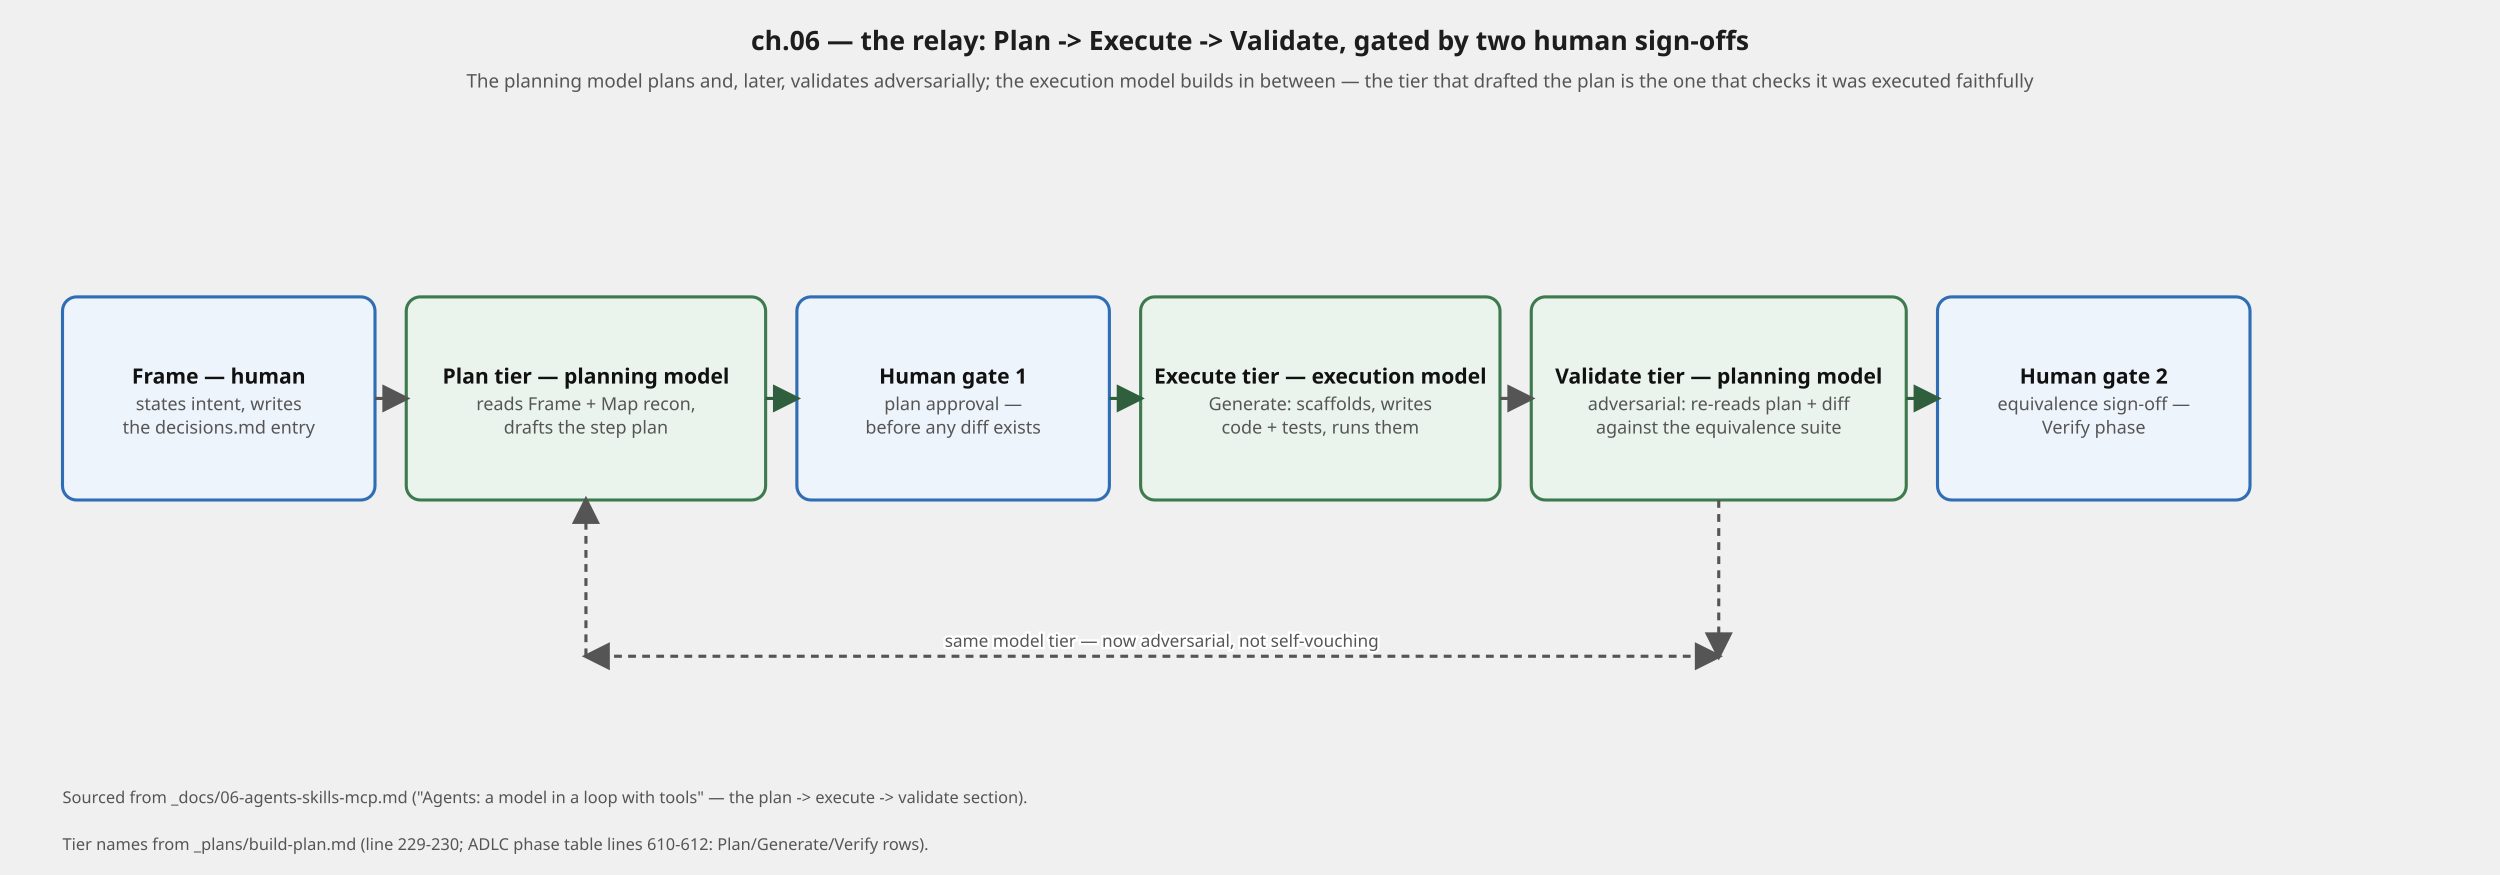
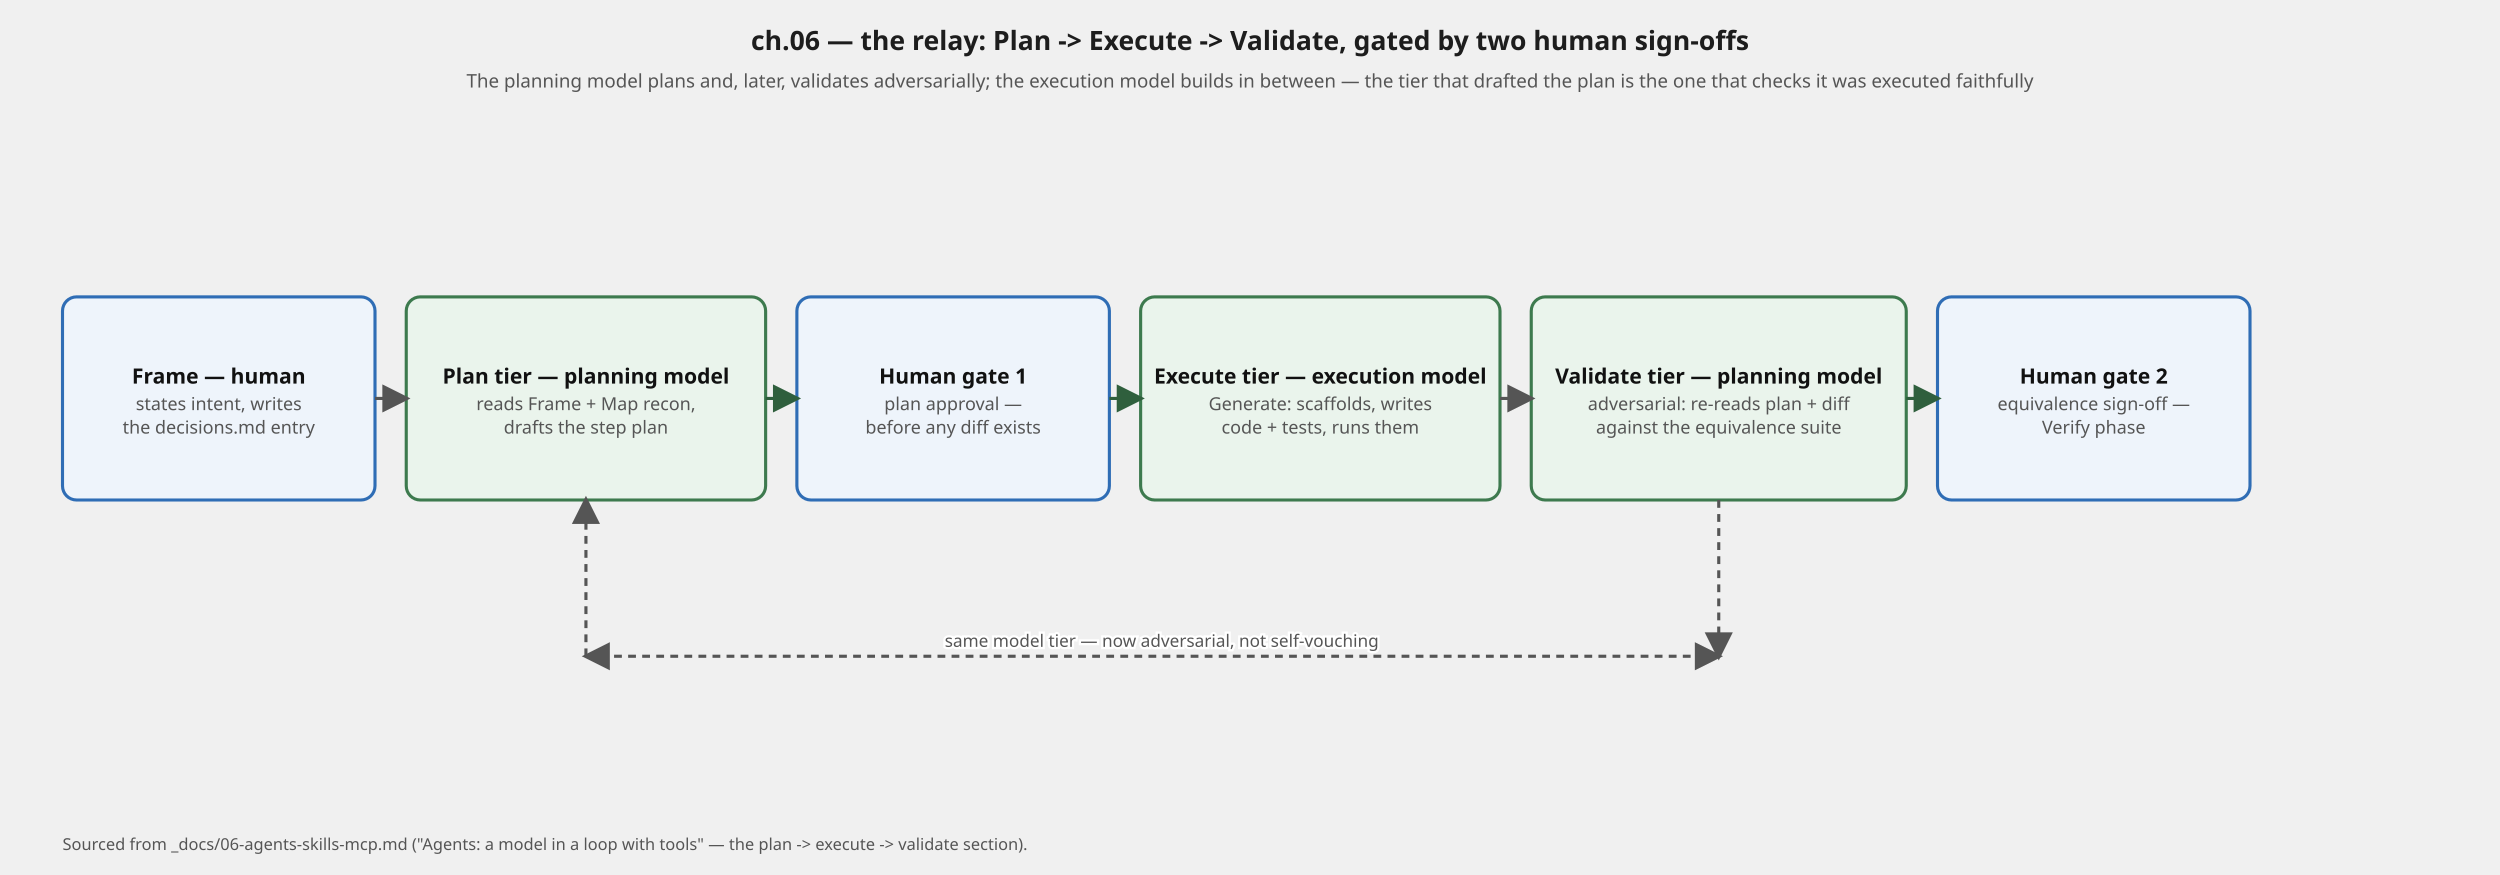
<svg xmlns="http://www.w3.org/2000/svg" viewBox="0 0 1600 560" font-family="'Red Hat Text', system-ui, sans-serif" role="img">
  <defs>
    <marker id="a" viewBox="0 0 10 10" refX="8.5" refY="5" markerWidth="9" markerHeight="9" orient="auto-start-reverse">
      <path d="M0,0 L10,5 L0,10 z" fill="#555" />
    </marker>
    <marker id="am" viewBox="0 0 10 10" refX="8.5" refY="5" markerWidth="9" markerHeight="9" orient="auto-start-reverse">
      <path d="M0,0 L10,5 L0,10 z" fill="#2f5f3d" />
    </marker>
  </defs>
  <rect x="40" y="190" width="200" height="130" rx="9" fill="#eef4fb" stroke="#2f6db5" stroke-width="2" />
  <text x="140.0" y="245.5" font-size="13.5" font-weight="700" fill="#111111" text-anchor="middle">Frame — human</text>
  <text x="140.0" y="262.5" font-size="11.5" fill="#555555" text-anchor="middle">states intent, writes</text>
  <text x="140.0" y="277.5" font-size="11.5" fill="#555555" text-anchor="middle">the decisions.md entry</text>
  <rect x="260" y="190" width="230" height="130" rx="9" fill="#eaf4ec" stroke="#3d7a4e" stroke-width="2" />
  <text x="375.0" y="245.5" font-size="13.5" font-weight="700" fill="#111111" text-anchor="middle">Plan tier — planning model</text>
  <text x="375.0" y="262.5" font-size="11.5" fill="#555555" text-anchor="middle">reads Frame + Map recon,</text>
  <text x="375.0" y="277.5" font-size="11.5" fill="#555555" text-anchor="middle">drafts the step plan</text>
  <rect x="510" y="190" width="200" height="130" rx="9" fill="#eef4fb" stroke="#2f6db5" stroke-width="2" />
  <text x="610.0" y="245.5" font-size="13.5" font-weight="700" fill="#111111" text-anchor="middle">Human gate 1</text>
  <text x="610.0" y="262.5" font-size="11.5" fill="#555555" text-anchor="middle">plan approval —</text>
  <text x="610.0" y="277.5" font-size="11.5" fill="#555555" text-anchor="middle">before any diff exists</text>
  <rect x="730" y="190" width="230" height="130" rx="9" fill="#eaf4ec" stroke="#3d7a4e" stroke-width="2" />
  <text x="845.0" y="245.5" font-size="13.5" font-weight="700" fill="#111111" text-anchor="middle">Execute tier — execution model</text>
  <text x="845.0" y="262.5" font-size="11.5" fill="#555555" text-anchor="middle">Generate: scaffolds, writes</text>
  <text x="845.0" y="277.5" font-size="11.5" fill="#555555" text-anchor="middle">code + tests, runs them</text>
  <rect x="980" y="190" width="240" height="130" rx="9" fill="#eaf4ec" stroke="#3d7a4e" stroke-width="2" />
  <text x="1100.0" y="245.5" font-size="13.5" font-weight="700" fill="#111111" text-anchor="middle">Validate tier — planning model</text>
  <text x="1100.0" y="262.5" font-size="11.5" fill="#555555" text-anchor="middle">adversarial: re-reads plan + diff</text>
  <text x="1100.0" y="277.5" font-size="11.5" fill="#555555" text-anchor="middle">against the equivalence suite</text>
  <rect x="1240" y="190" width="200" height="130" rx="9" fill="#eef4fb" stroke="#2f6db5" stroke-width="2" />
  <text x="1340.0" y="245.5" font-size="13.5" font-weight="700" fill="#111111" text-anchor="middle">Human gate 2</text>
  <text x="1340.0" y="262.5" font-size="11.5" fill="#555555" text-anchor="middle">equivalence sign-off —</text>
  <text x="1340.0" y="277.5" font-size="11.5" fill="#555555" text-anchor="middle">Verify phase</text>
  <path d="M240.0,255.0 L260.0,255.0" fill="none" stroke="#555" stroke-width="2" marker-end="url(#a)" />
  <path d="M490.0,255.0 L510.0,255.0" fill="none" stroke="#2f5f3d" stroke-width="2" marker-end="url(#am)" />
  <path d="M710.0,255.0 L730.0,255.0" fill="none" stroke="#2f5f3d" stroke-width="2" marker-end="url(#am)" />
  <path d="M960.0,255.0 L980.0,255.0" fill="none" stroke="#555" stroke-width="2" marker-end="url(#a)" />
  <path d="M1220.0,255.0 L1240.0,255.0" fill="none" stroke="#2f5f3d" stroke-width="2" marker-end="url(#am)" />
  <path d="M1100.0,320 L1100.0,420" fill="none" stroke="#555" stroke-width="2" stroke-dasharray="5 4" marker-end="url(#a)" />
  <path d="M1100.0,420 L375.0,420" fill="none" stroke="#555" stroke-width="2" stroke-dasharray="5 4" marker-start="url(#a)" marker-end="url(#a)" />
  <text x="743.5" y="414.0" font-size="11" fill="#ffffff" stroke="#ffffff" stroke-width="3" paint-order="stroke" text-anchor="middle">same model tier — now adversarial, not self-vouching</text>
  <text x="743.5" y="414.0" font-size="11" fill="#555" text-anchor="middle">same model tier — now adversarial, not self-vouching</text>
  <path d="M375.0,420 L375.0,320" fill="none" stroke="#555" stroke-width="2" stroke-dasharray="5 4" marker-end="url(#a)" />
  <text x="800.0" y="32" font-size="17" fill="#1d1d1d" text-anchor="middle" font-weight="700">ch.06 — the relay: Plan -&gt; Execute -&gt; Validate, gated by two human sign-offs</text>
  <text x="800.0" y="56" font-size="12" fill="#555555" text-anchor="middle">The planning model plans and, later, validates adversarially; the execution model builds in between — the tier that drafted the plan is the one that checks it was executed faithfully</text>
-   <text x="40" y="514" font-size="10.5" fill="#555555" text-anchor="start">Sourced from _docs/06-agents-skills-mcp.md ("Agents: a model in a loop with tools" — the plan -&gt; execute -&gt; validate section).</text>
-   <text x="40" y="544" font-size="10.5" fill="#555555" text-anchor="start">Tier names from _plans/build-plan.md (line 229-230; ADLC phase table lines 610-612: Plan/Generate/Verify rows).</text>
+   <text x="40" y="544" font-size="10.5" fill="#555555" text-anchor="start">Sourced from _docs/06-agents-skills-mcp.md ("Agents: a model in a loop with tools" — the plan -&gt; execute -&gt; validate section).</text>
</svg>
